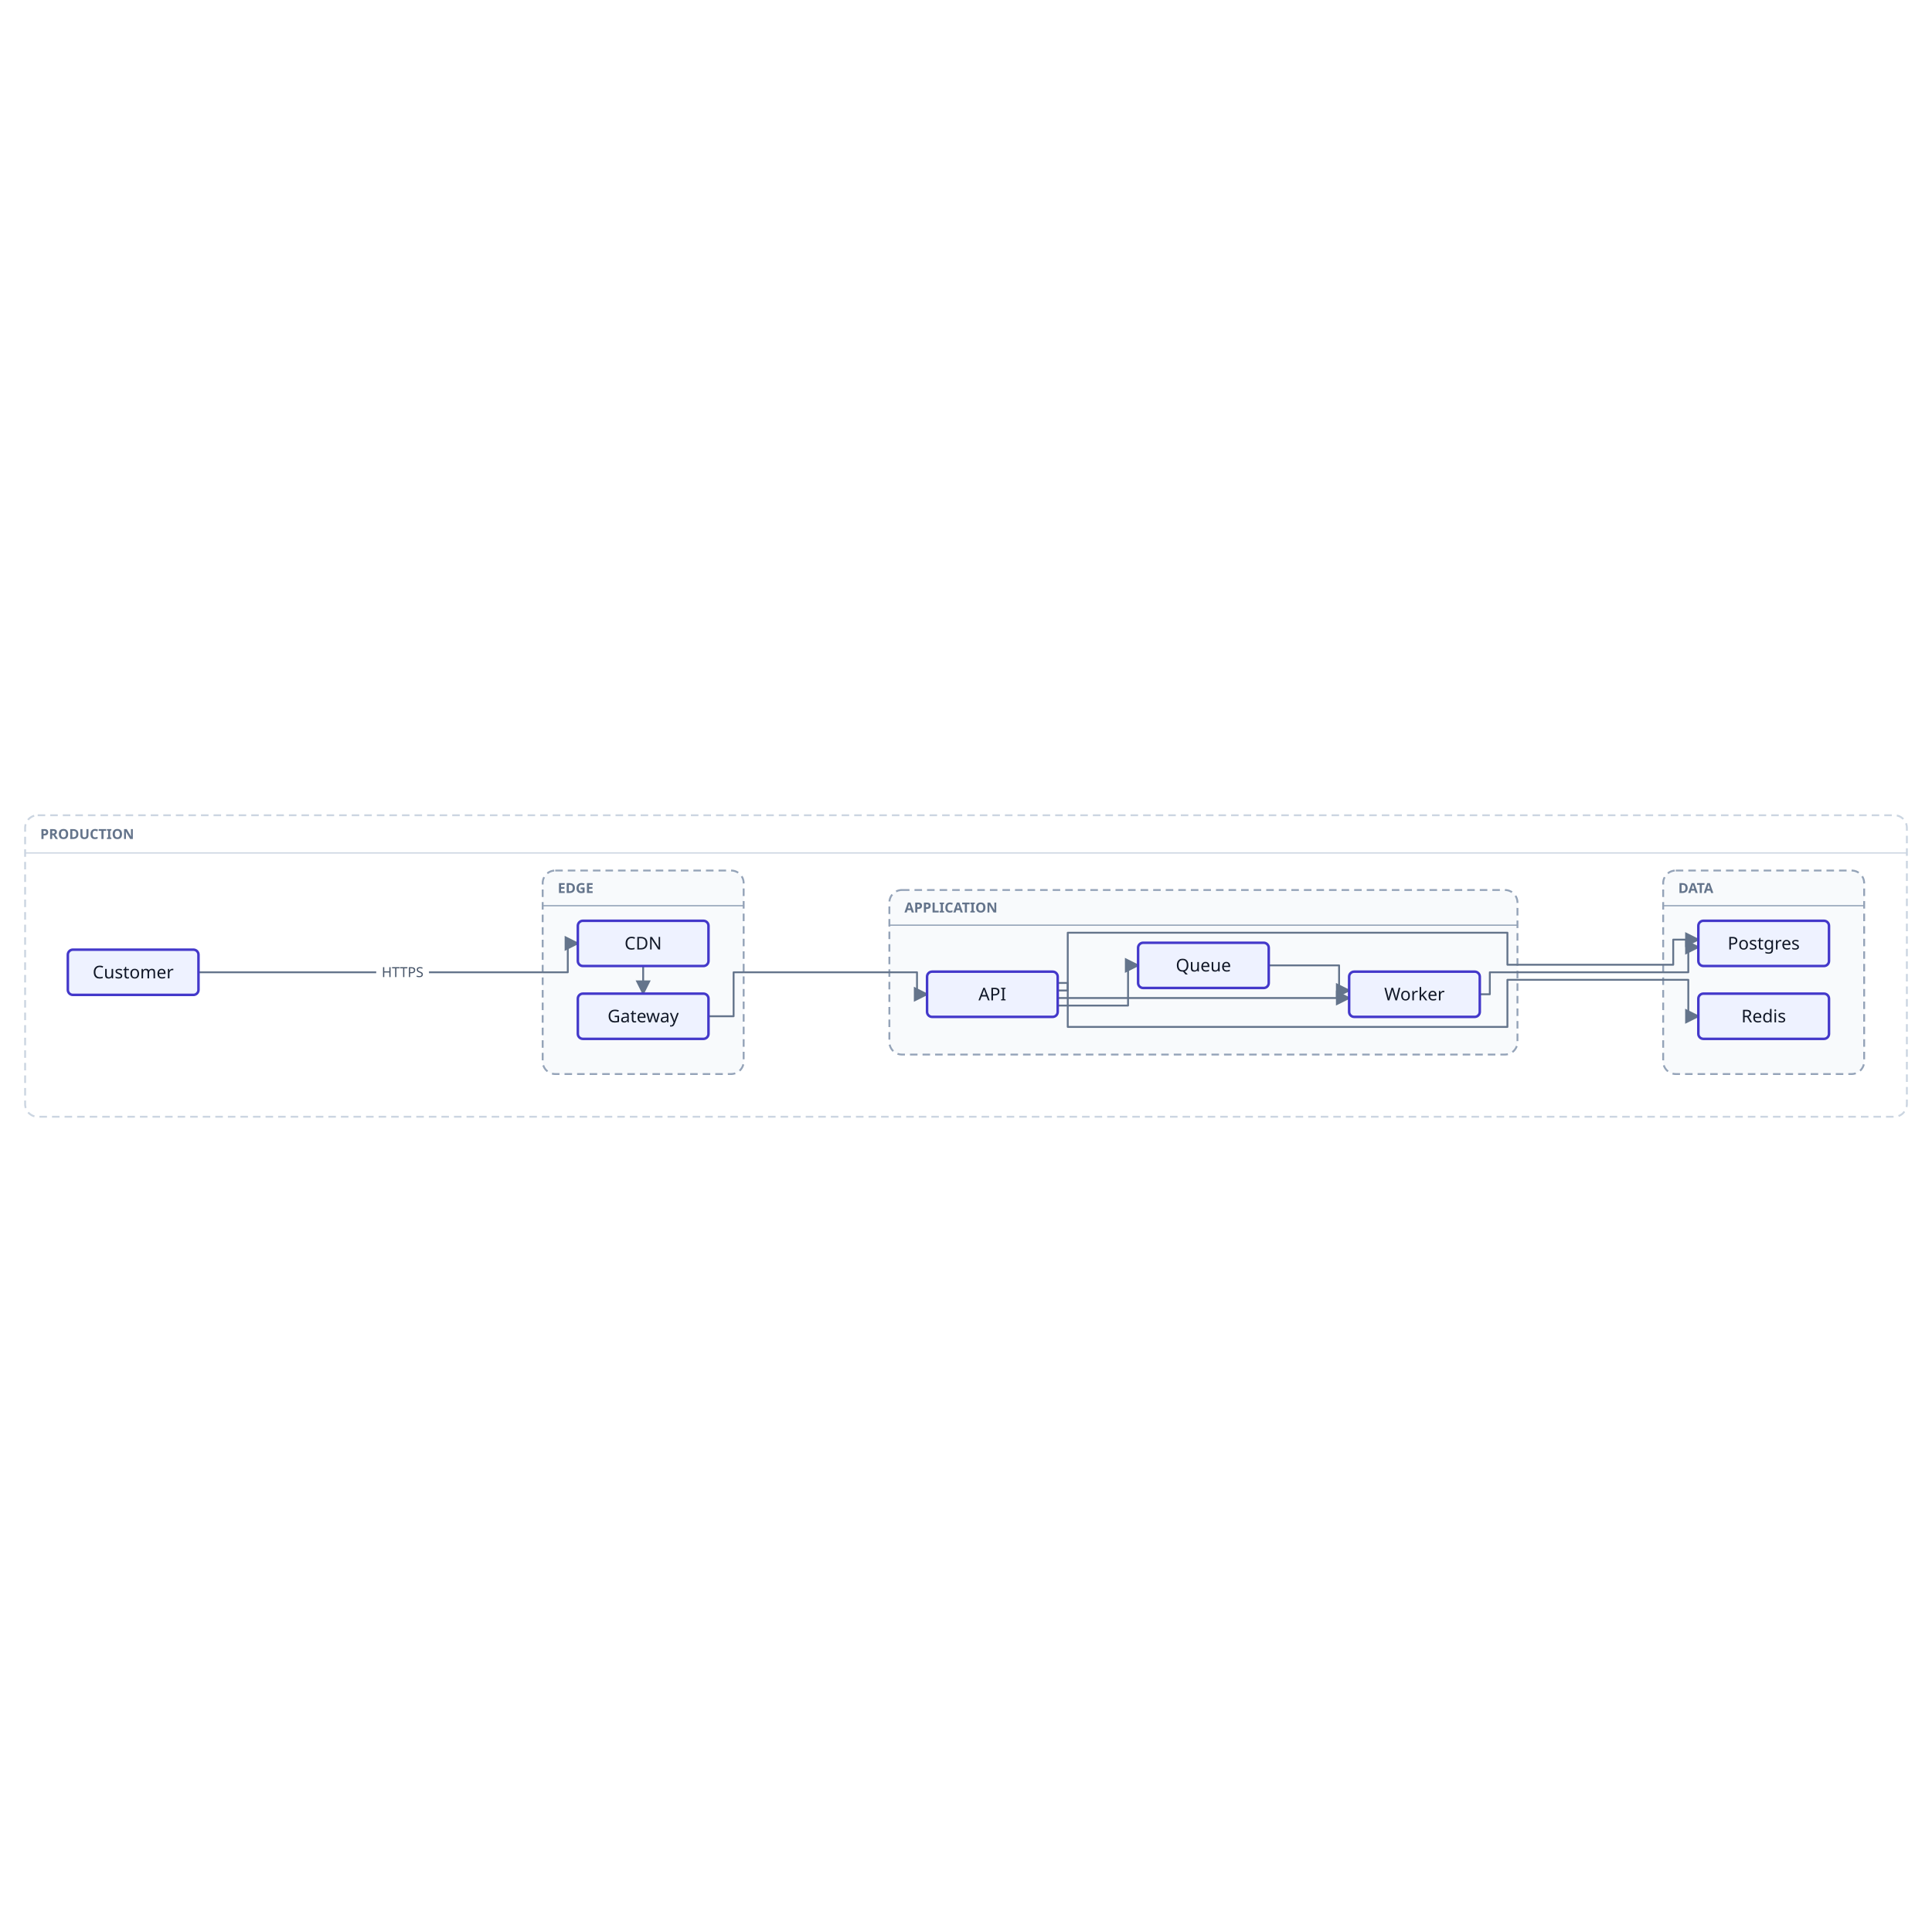
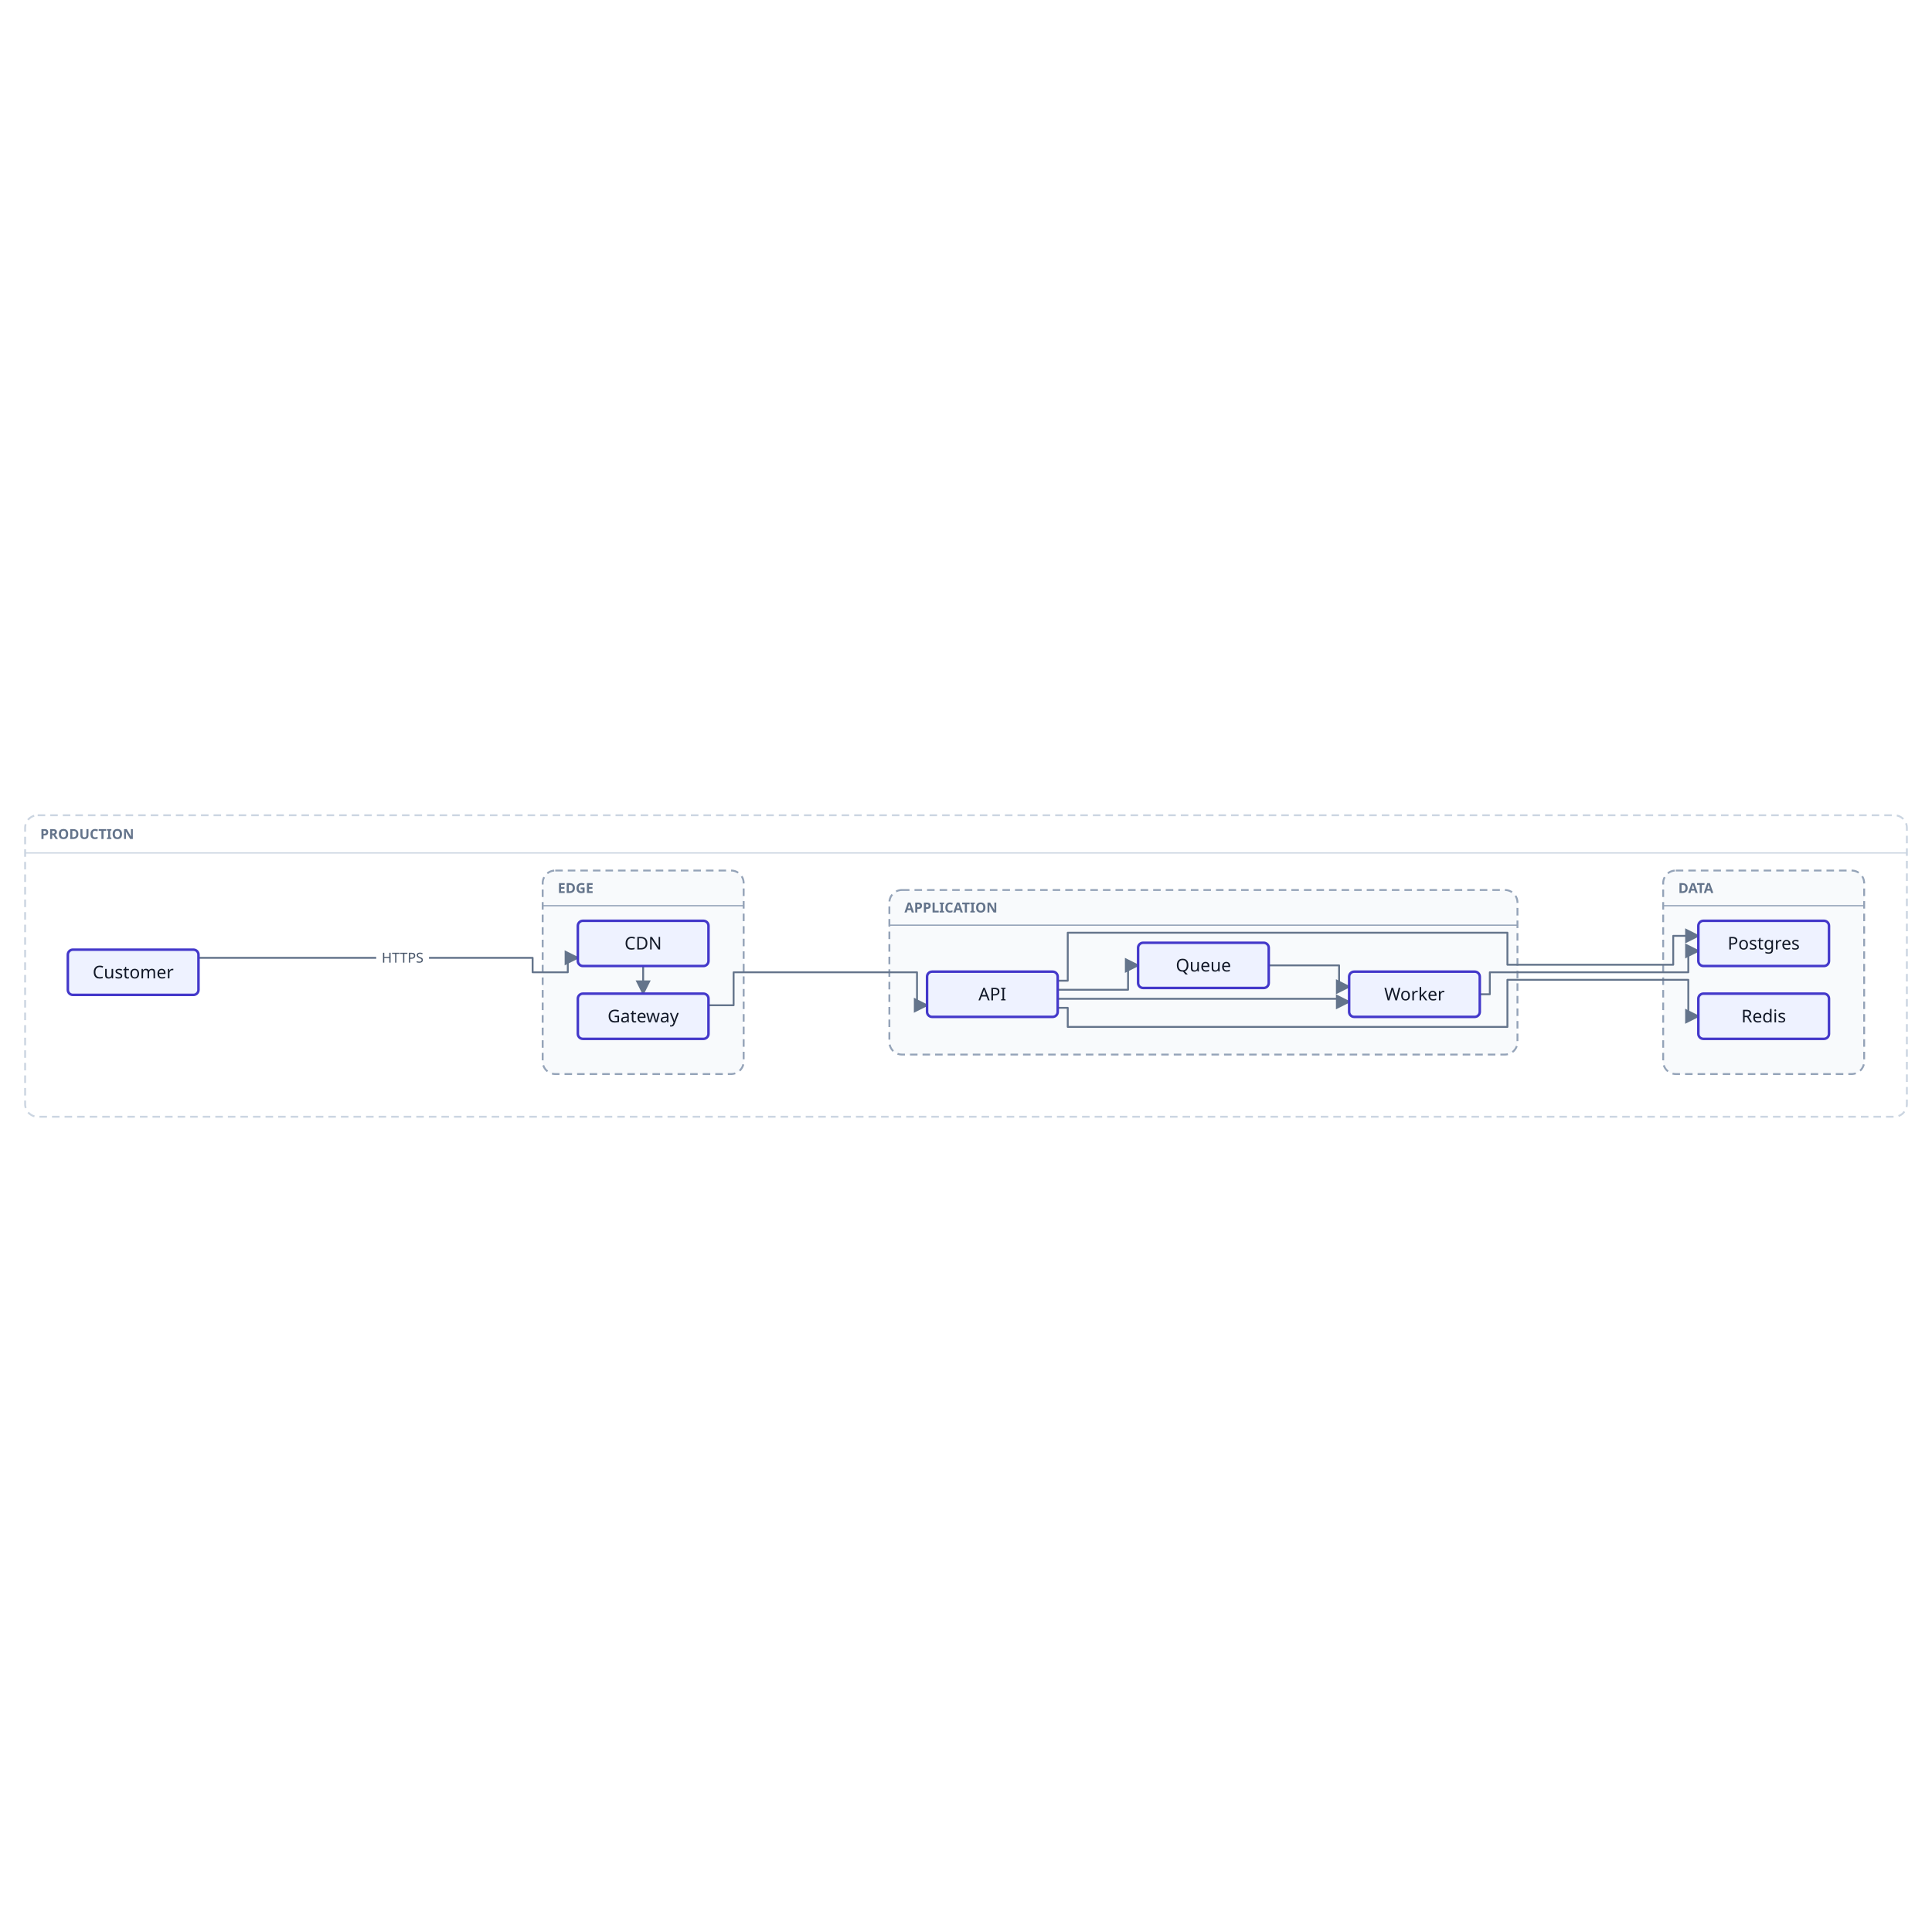
<svg xmlns="http://www.w3.org/2000/svg" width="720" height="720" viewBox="0 0 1538 1538">
  <defs>
    <marker id="arrow" markerWidth="8" markerHeight="8" refX="7" refY="4" orient="auto">
      <path d="M0,0 L8,4 L0,8 z" fill="#64748b" />
    </marker>
  </defs>
  <rect x="0" y="0" width="1538" height="1538" fill="#ffffff" />
  <g transform="translate(0 629)">
    <rect x="20" y="20" width="1498" height="240" rx="10" fill="#ffffff" stroke="#cbd5e1" stroke-width="1.5" stroke-dasharray="6 4" />
    <line x1="20" y1="50" x2="1518" y2="50" stroke="#cbd5e1" stroke-width="1" />
    <text x="32" y="35" dominant-baseline="middle" font-family="sans-serif" font-size="11" font-weight="600" fill="#64748b">PRODUCTION</text>
    <rect x="432" y="64" width="160" height="162" rx="10" fill="#f8fafc" stroke="#94a3b8" stroke-width="1.5" stroke-dasharray="6 4" />
    <line x1="432" y1="92" x2="592" y2="92" stroke="#94a3b8" stroke-width="1" />
    <text x="444" y="78" dominant-baseline="middle" font-family="sans-serif" font-size="11" font-weight="600" fill="#64748b">EDGE</text>
    <rect x="708" y="79.5" width="500" height="131" rx="10" fill="#f8fafc" stroke="#94a3b8" stroke-width="1.5" stroke-dasharray="6 4" />
    <line x1="708" y1="107.5" x2="1208" y2="107.5" stroke="#94a3b8" stroke-width="1" />
    <text x="720" y="93.5" dominant-baseline="middle" font-family="sans-serif" font-size="11" font-weight="600" fill="#64748b">APPLICATION</text>
    <rect x="1324" y="64" width="160" height="162" rx="10" fill="#f8fafc" stroke="#94a3b8" stroke-width="1.5" stroke-dasharray="6 4" />
    <line x1="1324" y1="92" x2="1484" y2="92" stroke="#94a3b8" stroke-width="1" />
    <text x="1336" y="78" dominant-baseline="middle" font-family="sans-serif" font-size="11" font-weight="600" fill="#64748b">DATA</text>
-     <polyline points="158,145 432,145 452,145 452,122 460,122" fill="none" stroke="#64748b" stroke-width="1.5" stroke-linecap="round" stroke-linejoin="round" marker-end="url(#arrow)" />
+     <polyline points="158,133.5 424,133.5 424,145 432,145 452,145 452,133.5 460,133.5" fill="none" stroke="#64748b" stroke-width="1.5" stroke-linecap="round" stroke-linejoin="round" marker-end="url(#arrow)" />
    <polyline points="512,140 512,162" fill="none" stroke="#64748b" stroke-width="1.5" stroke-linecap="round" stroke-linejoin="round" marker-end="url(#arrow)" />
-     <polyline points="564,180 584,180 584,145 592,145 708,145 730,145 730,162.5 738,162.5" fill="none" stroke="#64748b" stroke-width="1.5" stroke-linecap="round" stroke-linejoin="round" marker-end="url(#arrow)" />
-     <polyline points="842,153.5 850,153.5 850,165.5 1066,165.5 1066,159.5 1074,159.5" fill="none" stroke="#64748b" stroke-width="1.5" stroke-linecap="round" stroke-linejoin="round" marker-end="url(#arrow)" />
-     <polyline points="842,159.5 850,159.5 850,113.5 1200,113.5 1200,139 1208,139 1324,139 1332,139 1332,119 1352,119" fill="none" stroke="#64748b" stroke-width="1.5" stroke-linecap="round" stroke-linejoin="round" marker-end="url(#arrow)" />
-     <polyline points="842,165.5 850,165.5 850,188.5 1200,188.5 1200,151 1208,151 1324,151 1344,151 1344,180 1352,180" fill="none" stroke="#64748b" stroke-width="1.5" stroke-linecap="round" stroke-linejoin="round" marker-end="url(#arrow)" />
-     <polyline points="842,171.5 898,171.5 898,139.5 906,139.5" fill="none" stroke="#64748b" stroke-width="1.5" stroke-linecap="round" stroke-linejoin="round" marker-end="url(#arrow)" />
-     <polyline points="1010,139.5 1066,139.5 1066,165.5 1074,165.5" fill="none" stroke="#64748b" stroke-width="1.5" stroke-linecap="round" stroke-linejoin="round" marker-end="url(#arrow)" />
-     <polyline points="1178,162.5 1186,162.5 1186,145 1208,145 1324,145 1344,145 1344,125 1352,125" fill="none" stroke="#64748b" stroke-width="1.5" stroke-linecap="round" stroke-linejoin="round" marker-end="url(#arrow)" />
+     <polyline points="564,171.25 584,171.25 584,145 592,145 708,145 730,145 730,171.25 738,171.25" fill="none" stroke="#64748b" stroke-width="1.5" stroke-linecap="round" stroke-linejoin="round" marker-end="url(#arrow)" />
+     <polyline points="842,166.1 1066,166.1 1066,168.5 1074,168.5" fill="none" stroke="#64748b" stroke-width="1.5" stroke-linecap="round" stroke-linejoin="round" marker-end="url(#arrow)" />
+     <polyline points="842,151.7 850,151.7 850,113.5 1200,113.5 1200,139 1208,139 1324,139 1332,139 1332,116 1352,116" fill="none" stroke="#64748b" stroke-width="1.5" stroke-linecap="round" stroke-linejoin="round" marker-end="url(#arrow)" />
+     <polyline points="842,173.3 850,173.3 850,188.5 1200,188.5 1200,151 1208,151 1324,151 1344,151 1344,180 1352,180" fill="none" stroke="#64748b" stroke-width="1.5" stroke-linecap="round" stroke-linejoin="round" marker-end="url(#arrow)" />
+     <polyline points="842,158.9 898,158.9 898,139.5 906,139.5" fill="none" stroke="#64748b" stroke-width="1.5" stroke-linecap="round" stroke-linejoin="round" marker-end="url(#arrow)" />
+     <polyline points="1010,139.5 1066,139.5 1066,156.5 1074,156.5" fill="none" stroke="#64748b" stroke-width="1.5" stroke-linecap="round" stroke-linejoin="round" marker-end="url(#arrow)" />
+     <polyline points="1178,162.5 1186,162.5 1186,145 1208,145 1324,145 1344,145 1344,128 1352,128" fill="none" stroke="#64748b" stroke-width="1.5" stroke-linecap="round" stroke-linejoin="round" marker-end="url(#arrow)" />
    <rect x="54" y="127" width="104" height="36" rx="4" fill="#eef2ff" stroke="#4338ca" stroke-width="2" />
    <text x="106" y="145" text-anchor="middle" dominant-baseline="middle" font-family="sans-serif" font-size="14" fill="#111827">Customer</text>
    <rect x="460" y="104" width="104" height="36" rx="4" fill="#eef2ff" stroke="#4338ca" stroke-width="2" />
    <text x="512" y="122" text-anchor="middle" dominant-baseline="middle" font-family="sans-serif" font-size="14" fill="#111827">CDN</text>
    <rect x="460" y="162" width="104" height="36" rx="4" fill="#eef2ff" stroke="#4338ca" stroke-width="2" />
    <text x="512" y="180" text-anchor="middle" dominant-baseline="middle" font-family="sans-serif" font-size="14" fill="#111827">Gateway</text>
    <rect x="738" y="144.5" width="104" height="36" rx="4" fill="#eef2ff" stroke="#4338ca" stroke-width="2" />
    <text x="790" y="162.5" text-anchor="middle" dominant-baseline="middle" font-family="sans-serif" font-size="14" fill="#111827">API</text>
    <rect x="1074" y="144.5" width="104" height="36" rx="4" fill="#eef2ff" stroke="#4338ca" stroke-width="2" />
    <text x="1126" y="162.5" text-anchor="middle" dominant-baseline="middle" font-family="sans-serif" font-size="14" fill="#111827">Worker</text>
    <rect x="1352" y="104" width="104" height="36" rx="4" fill="#eef2ff" stroke="#4338ca" stroke-width="2" />
    <text x="1404" y="122" text-anchor="middle" dominant-baseline="middle" font-family="sans-serif" font-size="14" fill="#111827">Postgres</text>
    <rect x="1352" y="162" width="104" height="36" rx="4" fill="#eef2ff" stroke="#4338ca" stroke-width="2" />
    <text x="1404" y="180" text-anchor="middle" dominant-baseline="middle" font-family="sans-serif" font-size="14" fill="#111827">Redis</text>
    <rect x="906" y="121.5" width="104" height="36" rx="4" fill="#eef2ff" stroke="#4338ca" stroke-width="2" />
    <text x="958" y="139.5" text-anchor="middle" dominant-baseline="middle" font-family="sans-serif" font-size="14" fill="#111827">Queue</text>
-     <rect x="299.5" y="137" width="42" height="16" rx="3" fill="#ffffff" />
-     <text x="320.5" y="145" text-anchor="middle" dominant-baseline="middle" font-family="sans-serif" font-size="11" fill="#475569">HTTPS</text>
+     <rect x="299.5" y="125.5" width="42" height="16" rx="3" fill="#ffffff" />
+     <text x="320.5" y="133.5" text-anchor="middle" dominant-baseline="middle" font-family="sans-serif" font-size="11" fill="#475569">HTTPS</text>
  </g>
</svg>
